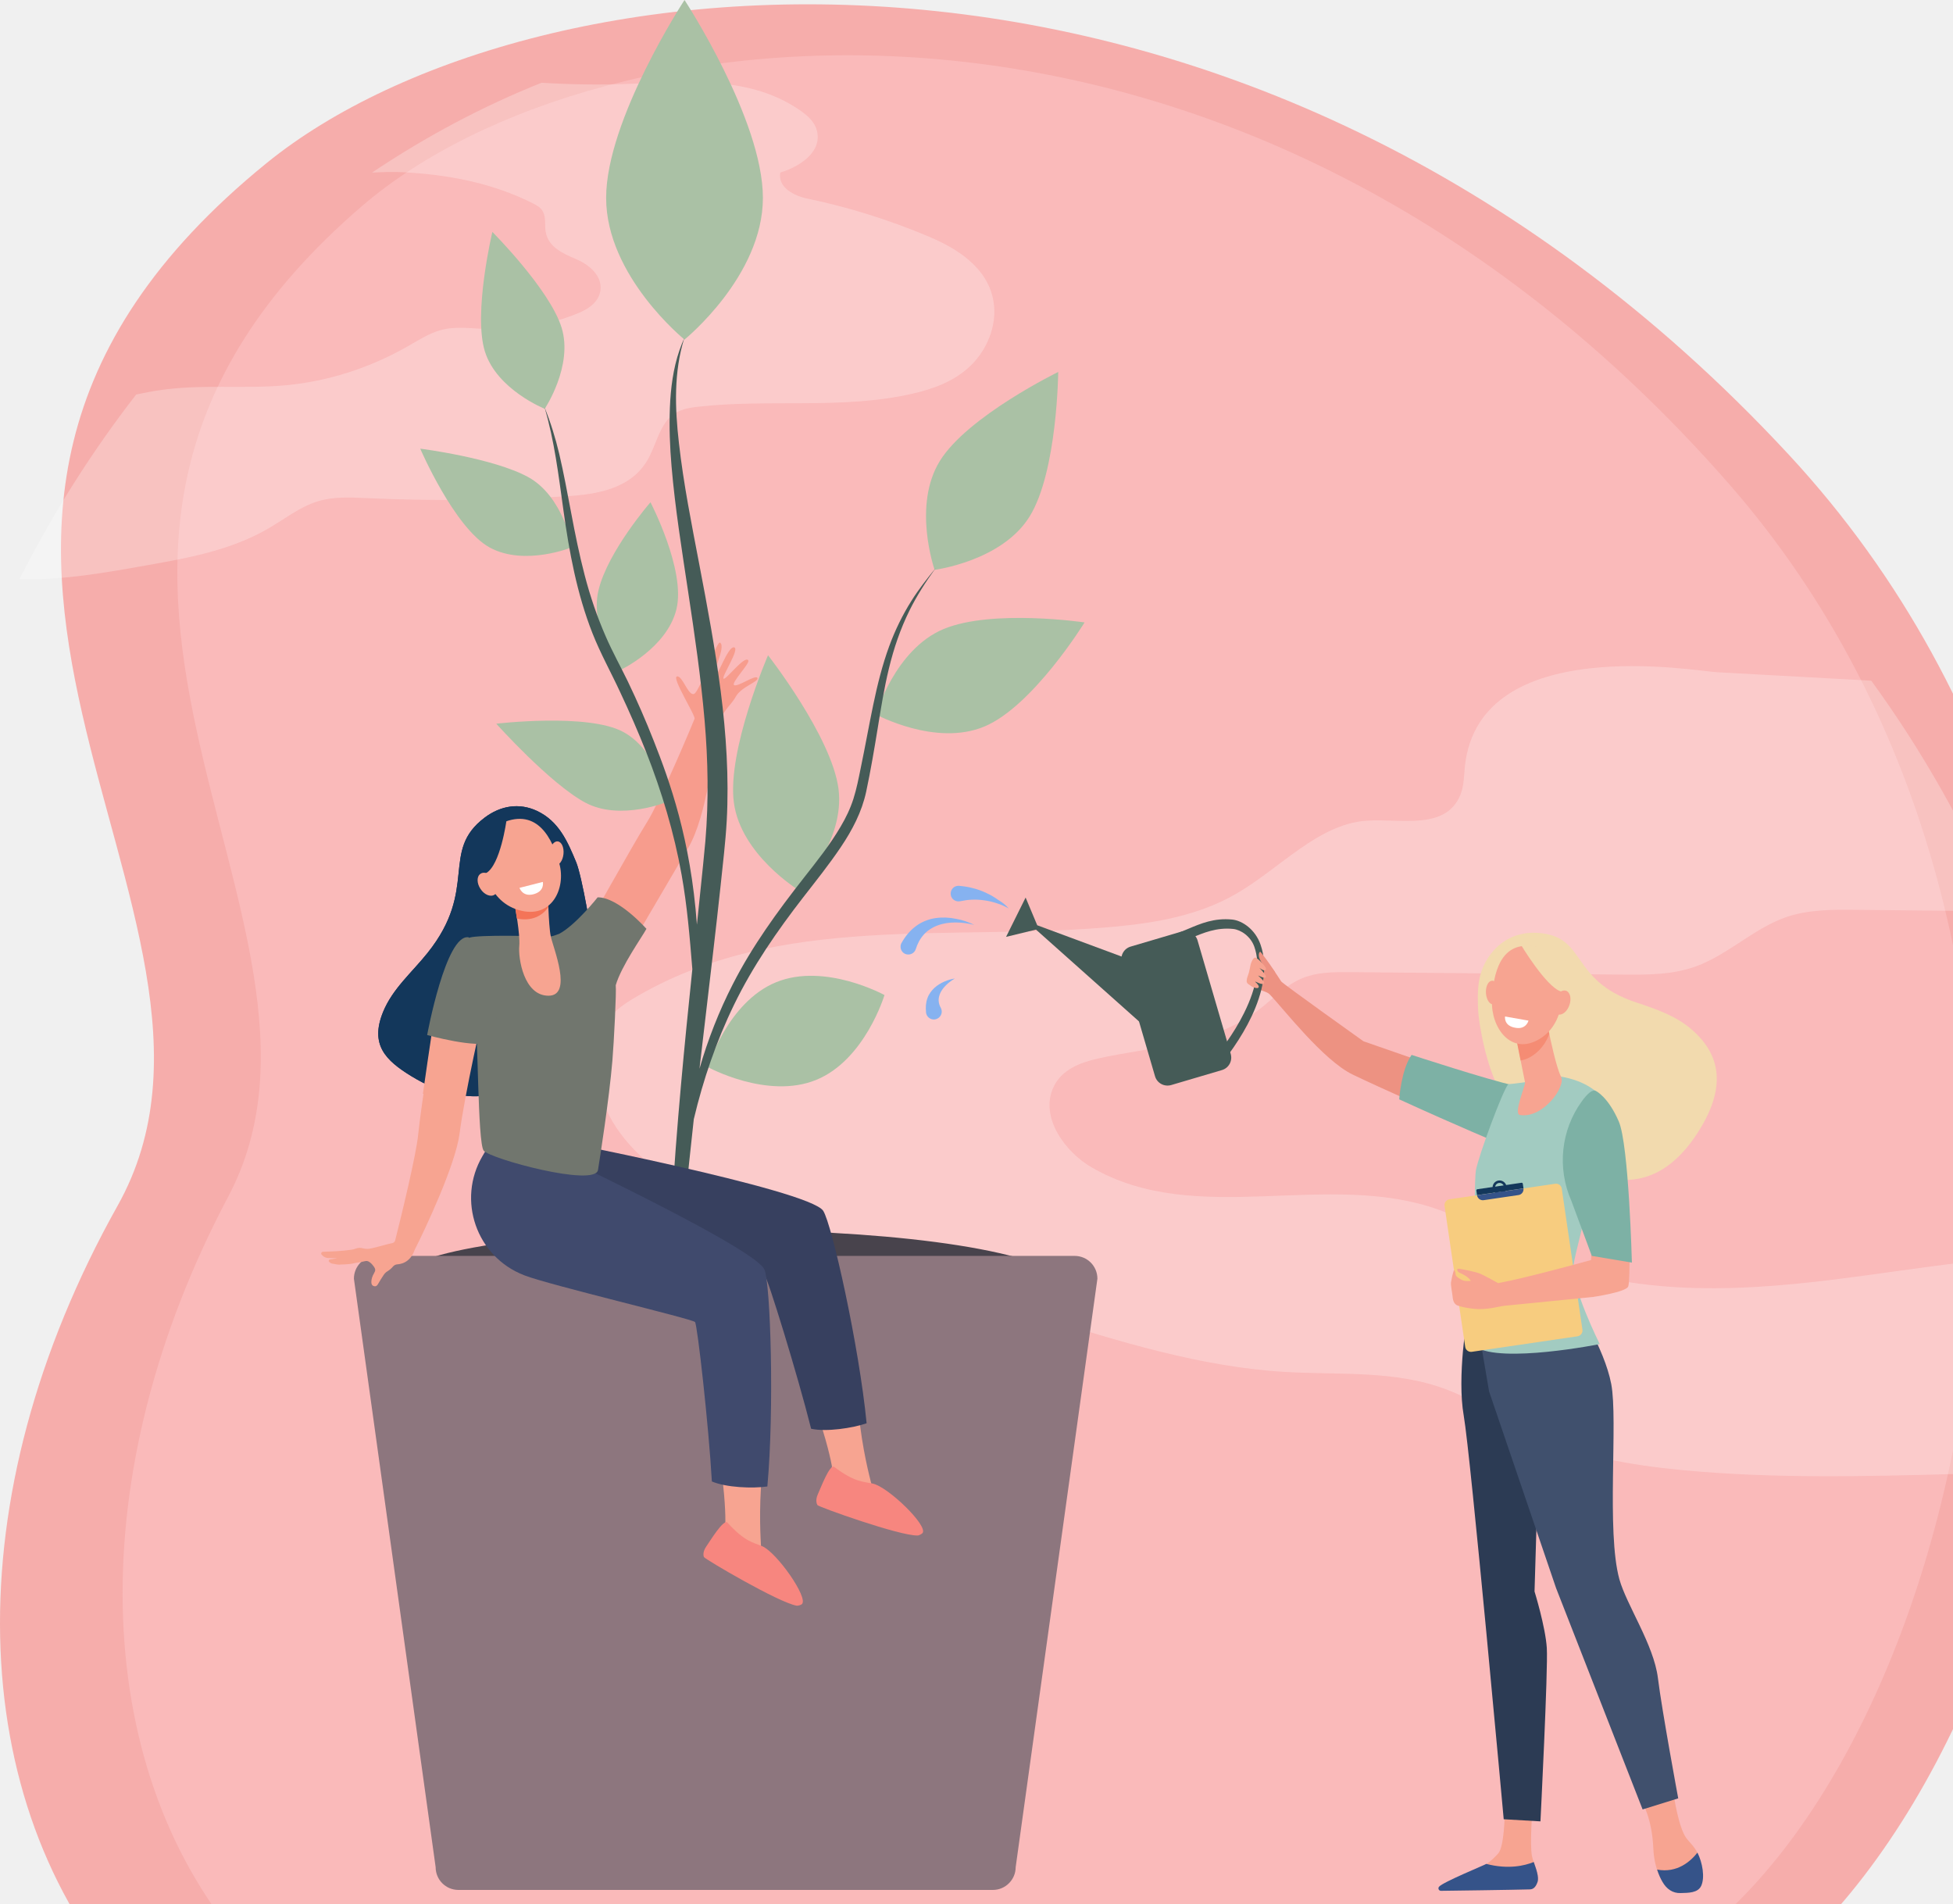
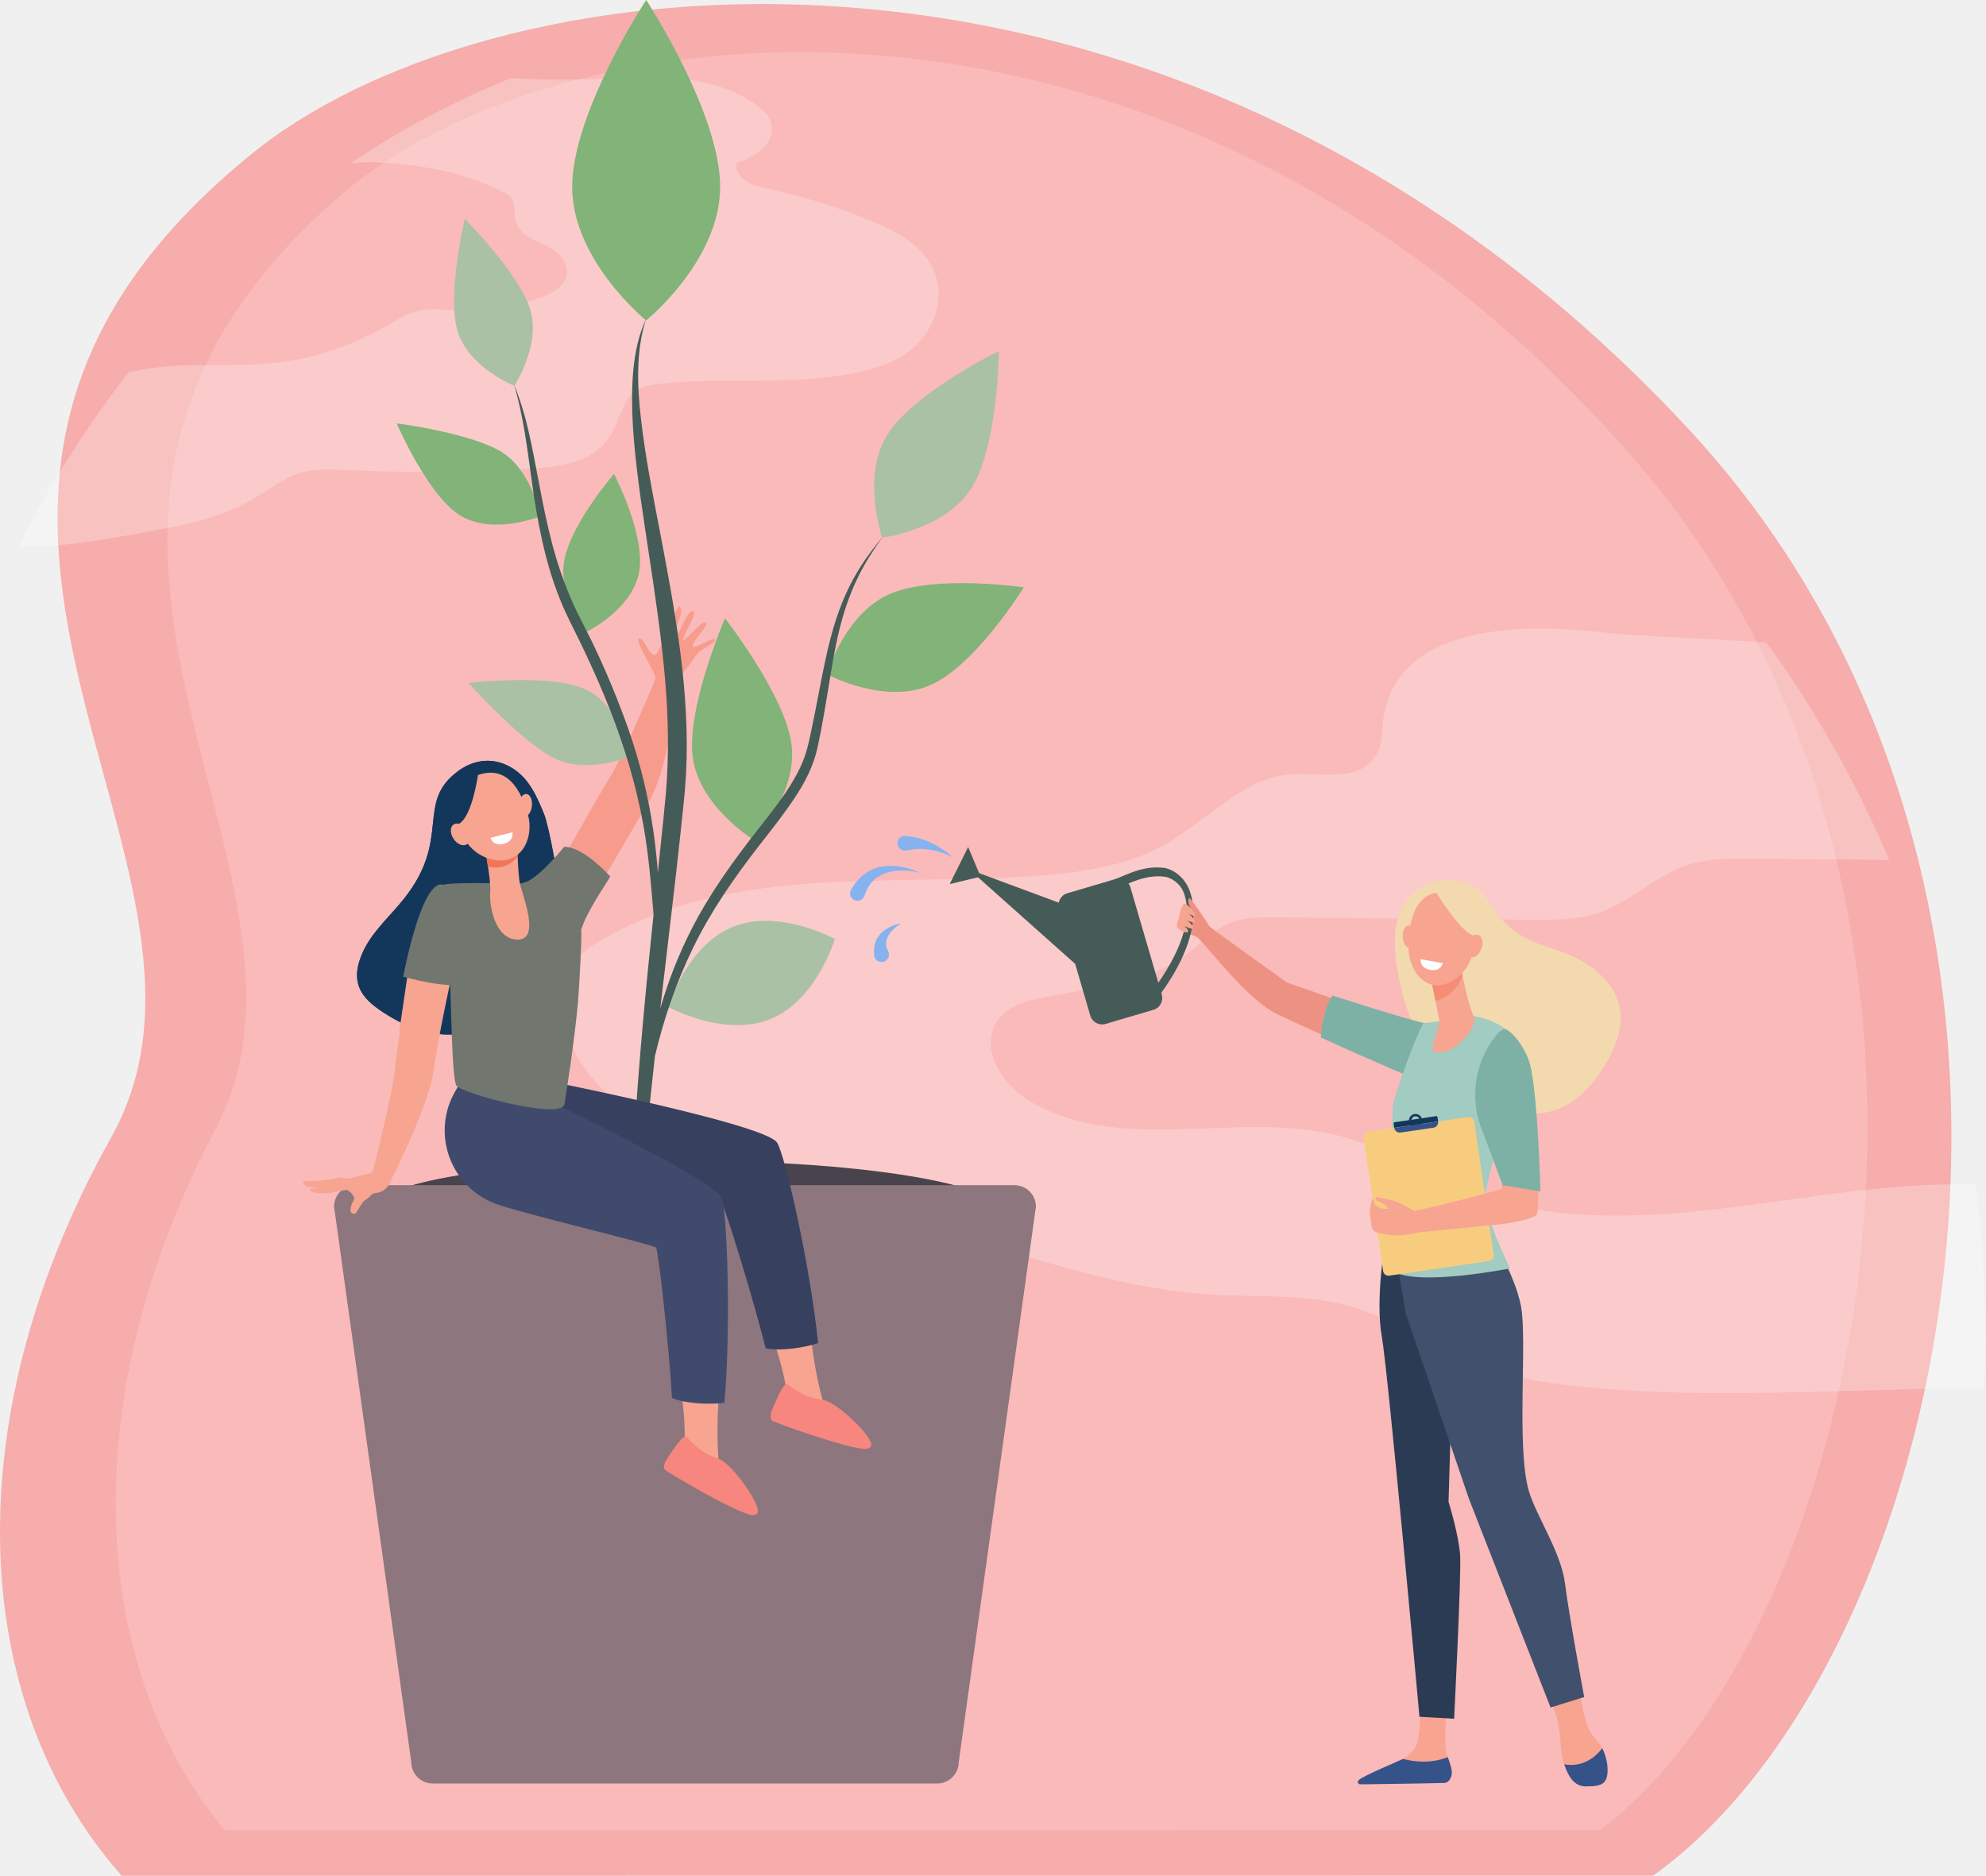
- <svg xmlns="http://www.w3.org/2000/svg" width="906" height="883" viewBox="0 0 906 883" fill="none">
+ <svg xmlns="http://www.w3.org/2000/svg" width="976" height="922" viewBox="0 0 976 922" fill="none">
  <path d="M59.817 922C-16.348 835.866 -21.599 695.216 54.566 559.254C130.732 423.293 -88.532 247.808 123.808 75.539C246.134 -23.679 578.953 -59.55 829.779 210.846C1041.89 439.538 961.626 815.368 812.411 921.945C329.108 922 59.817 922 59.817 922Z" fill="#F6ADAB" />
  <path d="M110.57 899.738C42.2 817.901 37.487 684.268 105.857 555.089C174.227 425.911 -22.596 259.18 168.012 95.506C277.819 1.238 576.577 -32.844 801.733 224.063C992.134 441.346 920.086 798.426 786.142 899.687C352.301 899.738 110.57 899.738 110.57 899.738Z" fill="#FABABA" />
  <path opacity="0.25" d="M73.9 181.02C93.375 178.068 113.213 180.554 132.792 178.689C152.371 176.825 171.639 170.661 189.301 160.561C194.17 157.764 199.039 154.656 204.322 153.154C211.418 151.186 218.876 152.377 226.18 152.688C240.423 153.361 254.719 150.823 268.186 145.281C272.744 143.416 277.768 140.309 278.545 134.715C279.477 127.619 272.899 122.543 267.098 120.108C261.297 117.674 254.408 114.67 253.165 107.625C252.595 104.466 253.372 100.892 251.87 98.147C250.886 96.282 249.073 95.246 247.312 94.366C228.148 84.68 207.274 80.899 186.556 79.863C181.998 79.656 177.336 79.811 172.571 80.07C197.433 63.392 223.745 49.355 251.249 38.375C264.405 39.203 277.613 39.41 290.821 38.944C318.48 37.96 348.21 34.801 371.829 51.686C374.885 53.861 377.993 56.658 378.977 60.699C381.463 70.695 370.586 77.48 361.988 80.018C360.641 86.907 368.411 90.844 374.367 92.087C393.583 96.075 412.489 101.98 430.876 109.749C443.877 115.239 458.328 124.045 460.918 139.946C462.731 151.134 457.603 162.736 449.989 169.884C442.427 177.032 432.741 180.45 423.211 182.626C390.683 190.033 357.067 184.957 324.073 188.634C319.671 189.1 315.061 189.877 311.487 192.881C305.841 197.698 304.288 206.659 300.351 213.444C292.478 226.859 276.732 229.294 262.851 230.174C231.981 232.142 201.059 232.453 170.188 231.055C162.419 230.692 154.494 230.278 146.984 232.66C139.059 235.198 132.17 240.637 124.815 244.936C107.412 255.14 87.781 258.714 68.565 262.132C48.831 265.654 28.89 269.228 9 268.658C24.59 237.944 42.771 209.249 63.178 182.988C66.701 182.263 70.326 181.538 73.9 181.02Z" fill="white" />
  <path opacity="0.25" d="M281.704 473.821C284.708 468.952 289.37 465.845 293.928 463.099C361.314 422.906 441.649 436.839 517.064 429.847C536.384 428.034 555.962 424.667 573.314 414.67C593.618 403.016 611.332 382.298 633.863 380.692C649.713 379.553 670.742 385.406 677.527 368.572C679.184 364.428 679.133 359.663 679.599 355.157C686.539 293.313 786.557 311.286 796.346 311.804C820.276 313.099 844.154 314.394 868.084 315.74C891.754 348.216 912.058 384.111 928.477 422.699C905.998 422.44 883.519 422.284 861.039 422.025C849.955 421.922 838.664 421.818 828.045 425.599C813.594 430.779 801.474 442.795 787.075 448.13C775.991 452.222 764.181 452.17 752.579 452.067C710.573 451.704 668.566 451.29 626.56 450.927C618.635 450.876 610.451 450.824 603.096 454.191C595.845 457.505 589.94 463.825 583.414 468.797C561.763 485.061 534.519 485.32 509.294 491.017C501.266 492.83 492.461 495.99 488.628 504.432C482.257 518.469 494.325 534.578 506.549 541.57C555.496 569.747 615.786 542.399 667.893 561.304C681.826 566.38 694.775 574.564 708.345 580.831C752.89 601.29 802.458 599.478 850.007 593.625C890.252 588.652 930.705 580.987 971.053 582.281C974.058 606.988 975.663 632.213 975.663 657.903C975.663 665.932 975.508 673.96 975.197 681.936C952.718 682.506 930.187 683.128 907.707 683.697C865.235 684.837 822.607 685.925 780.29 681.885C756.567 679.606 732.638 675.669 710.624 664.999C697.365 658.577 684.934 649.823 671.26 644.592C647.278 635.424 621.329 637.858 596.104 636.356C557.154 634.077 519.136 622.216 481.48 610.458C423.417 592.33 280.409 565.137 276.731 496.404C276.214 488.583 277.716 480.244 281.704 473.821Z" fill="white" />
  <path d="M269.637 434.722C269.637 434.722 294.188 390.747 300.144 381.372C306.101 371.997 321.691 334.86 322.209 333.409C322.779 331.959 311.488 314.348 314.026 313.779C316.564 313.157 319.309 323.05 322.002 321.859C324.696 320.667 332.517 296.893 334.071 298.085C336.919 300.312 329.823 312.846 331.377 313.623C332.879 314.4 337.541 299.846 340.493 300.26C343.497 300.674 334.796 313.623 335.625 314.763C336.453 315.902 345.466 303.73 347.123 306.32C348.004 307.719 338.836 316.938 340.597 317.819C342.358 318.699 350.542 312.743 351.37 314.452C352.251 316.161 343.808 318.544 341.322 323.154C338.784 327.764 334.537 329.784 332.724 338.382C330.963 346.98 328.27 378.005 319.153 393.492C310.037 408.979 289.992 443.268 289.992 443.268L269.637 434.722Z" fill="#F79C8D" />
-   <path d="M353.909 91.782C353.909 128.091 317.548 157.511 317.548 157.511C317.548 157.511 281.188 128.091 281.188 91.782C281.188 55.473 317.548 0 317.548 0C317.548 0 353.909 55.473 353.909 91.782Z" fill="#AAC1A5" />
+   <path d="M353.909 91.782C353.909 128.091 317.548 157.511 317.548 157.511C317.548 157.511 281.188 128.091 281.188 91.782C281.188 55.473 317.548 0 317.548 0C317.548 0 353.909 55.473 353.909 91.782Z" fill="#82B378" />
  <path d="M260.52 151.968C266.011 169.682 252.699 189.624 252.699 189.624C252.699 189.624 230.479 180.766 224.937 163.001C219.446 145.286 228.407 107.579 228.407 107.579C228.407 107.579 255.03 134.254 260.52 151.968Z" fill="#AAC1A5" />
-   <path d="M244.983 221.272C261.299 230.18 265.598 253.748 265.598 253.748C265.598 253.748 243.481 262.864 227.165 253.955C210.85 245.046 194.948 208.115 194.948 208.115C194.948 208.115 228.667 212.363 244.983 221.272Z" fill="#AAC1A5" />
-   <path d="M313.82 282.494C309.469 300.57 287.818 310.774 287.818 310.774C287.818 310.774 273.264 291.765 277.667 273.688C282.017 255.664 301.752 232.977 301.752 232.977C301.752 232.977 318.171 264.417 313.82 282.494Z" fill="#AAC1A5" />
+   <path d="M244.983 221.272C261.299 230.18 265.598 253.748 265.598 253.748C265.598 253.748 243.481 262.864 227.165 253.955C210.85 245.046 194.948 208.115 194.948 208.115C194.948 208.115 228.667 212.363 244.983 221.272Z" fill="#82B378" />
+   <path d="M313.82 282.494C309.469 300.57 287.818 310.774 287.818 310.774C287.818 310.774 273.264 291.765 277.667 273.688C282.017 255.664 301.752 232.977 301.752 232.977C301.752 232.977 318.171 264.417 313.82 282.494Z" fill="#82B378" />
  <path d="M436.006 213.813C423.161 234.583 433.572 264.314 433.572 264.314C433.572 264.314 464.805 260.326 477.65 239.555C490.495 218.785 490.91 172.532 490.91 172.532C490.91 172.532 448.852 193.043 436.006 213.813Z" fill="#AAC1A5" />
-   <path d="M437.767 291.766C415.184 301.141 406.327 331.389 406.327 331.389C406.327 331.389 434.038 346.41 456.569 337.035C479.152 327.66 503.133 288.71 503.133 288.71C503.133 288.71 460.35 282.39 437.767 291.766Z" fill="#AAC1A5" />
+   <path d="M437.767 291.766C415.184 301.141 406.327 331.389 406.327 331.389C406.327 331.389 434.038 346.41 456.569 337.035C479.152 327.66 503.133 288.71 503.133 288.71C503.133 288.71 460.35 282.39 437.767 291.766Z" fill="#82B378" />
  <path d="M360.072 455.595C337.437 464.815 328.373 494.96 328.373 494.96C328.373 494.96 355.98 510.136 378.615 500.916C401.25 491.697 410.314 461.551 410.314 461.551C410.314 461.551 382.707 446.375 360.072 455.595Z" fill="#AAC1A5" />
-   <path d="M340.441 372.256C343.652 396.496 370.534 412.915 370.534 412.915C370.534 412.915 392.185 390.073 388.973 365.833C385.762 341.593 356.29 303.937 356.29 303.937C356.29 303.937 337.229 348.015 340.441 372.256Z" fill="#AAC1A5" />
+   <path d="M340.441 372.256C343.652 396.496 370.534 412.915 370.534 412.915C370.534 412.915 392.185 390.073 388.973 365.833C385.762 341.593 356.29 303.937 356.29 303.937C356.29 303.937 337.229 348.015 340.441 372.256Z" fill="#82B378" />
  <path d="M289.061 339.469C305.428 348.274 309.883 371.79 309.883 371.79C309.883 371.79 287.818 381.061 271.45 372.256C255.083 363.451 230.221 335.688 230.221 335.688C230.221 335.688 272.693 330.664 289.061 339.469Z" fill="#AAC1A5" />
  <path d="M422.799 278.713C418.655 285.291 415.236 292.335 412.543 299.638C409.28 308.547 407.001 317.767 405.084 326.986C403.064 336.672 401.355 346.358 399.335 356.044C398.351 360.861 397.419 365.781 395.917 370.495C394.466 375.053 392.394 379.352 389.96 383.444C385.039 391.886 378.876 399.552 372.867 407.218C360.644 422.808 348.99 438.813 339.977 456.476C333.554 469.01 328.375 482.218 324.49 495.737C326.614 477.608 328.737 459.48 330.861 441.351C332.052 431.199 333.192 421.047 334.28 410.895C335.315 400.847 336.559 390.85 337.128 380.75C338.216 360.653 336.869 340.453 334.331 320.563C331.793 300.933 328.168 281.458 324.438 261.983C320.864 243.232 317.083 224.482 314.96 205.525C313.095 189.313 312.525 172.583 317.446 156.837C316.617 158.65 315.892 160.515 315.219 162.431C312.266 170.977 311.127 180.093 310.764 189.054C310.402 198.17 310.764 207.338 311.541 216.402C313.199 235.929 316.358 255.301 319.259 274.672C322.263 294.51 325.164 314.348 326.873 334.289C328.478 352.832 328.789 371.479 327.235 390.022C326.562 397.687 325.733 405.301 324.956 412.915C324.387 418.25 323.869 423.585 323.299 428.92C320.398 389.089 310.557 362.104 303.306 343.716C299.628 334.341 295.588 325.122 291.237 316.057C287.871 309.117 284.089 302.331 281.034 295.287C276.993 286.068 273.782 276.589 271.244 266.851C268.758 257.321 266.79 247.635 264.977 237.949C263.216 228.781 261.558 219.614 259.435 210.549C257.674 203.143 255.446 195.943 252.598 188.899C257.207 204.437 259.124 220.546 261.351 236.499C264.045 255.974 267.618 275.398 274.87 293.785C278.547 303.108 283.468 311.914 287.663 320.978C291.962 330.094 296.002 339.365 299.732 348.74C306.983 367.231 312.733 386.241 316.203 405.768C318.793 420.219 319.984 434.877 321.175 449.535C319.311 467.508 317.498 485.481 315.892 503.454C314.131 523.188 312.577 542.923 311.489 562.709C310.505 581.407 309.884 600.157 309.936 618.907C309.987 635.171 310.764 651.383 312.215 667.595C312.215 667.181 312.215 666.766 312.215 666.352C312.059 649.725 312.422 633.099 313.302 616.421C314.286 597.671 315.788 578.921 317.601 560.171C318.896 546.497 320.347 532.822 321.849 519.148C326.199 500.813 332.311 482.943 340.547 466.006C349.197 448.188 360.488 431.873 372.608 416.23C378.565 408.564 384.625 401.002 390.064 392.922C395.399 384.997 399.801 376.607 401.821 367.231C403.893 357.494 405.551 347.704 407.156 337.863C408.658 328.54 410.16 319.165 412.388 309.997C414.615 300.778 417.671 291.765 421.866 283.271C425.285 276.33 429.48 269.855 433.986 263.588C429.946 268.561 426.113 273.429 422.799 278.713Z" fill="#455B57" />
  <path d="M188.577 588.349C225.663 564.108 471.641 562.347 499.455 596.998C380.843 620.876 188.577 588.349 188.577 588.349Z" fill="#48434C" />
  <path d="M460.607 876.644H212.661C206.808 876.644 202.094 871.93 202.094 866.077L164.18 593.114C164.18 587.261 168.893 582.547 174.746 582.547H498.521C504.374 582.547 509.088 587.261 509.088 593.114L471.173 866.077C471.173 871.878 466.408 876.644 460.607 876.644Z" fill="#8D767E" />
  <path d="M267.304 399.967C263.368 390.488 259.328 380.958 249.124 376.141C240.837 372.256 232.187 373.706 224.832 379.248C204.01 394.943 222.138 412.191 198.416 441.921C191.061 451.141 182.1 458.6 177.697 469.425C171.534 484.601 178.889 491.852 190.698 499.104C247.207 533.807 276.783 462.536 275.747 446.22C274.97 434.152 269.842 406.079 267.304 399.967Z" fill="#13375B" />
  <path d="M267.304 399.967C263.368 390.488 259.328 380.958 249.124 376.141C240.837 372.256 232.187 373.706 224.832 379.248C204.01 394.943 222.138 412.191 198.416 441.921C191.061 451.141 182.1 458.6 177.697 469.425C171.534 484.601 178.889 491.852 190.698 499.104C247.207 533.807 276.783 462.536 275.747 446.22C274.97 434.152 269.842 406.079 267.304 399.967Z" fill="#13375B" />
  <path d="M378.769 654.958C383.327 667.026 385.709 678.628 385.916 680.027C386.02 680.7 385.088 683.963 385.139 684.688C394.307 697.223 407.515 699.968 418.807 700.745C413.057 695.099 404.563 689.764 404.148 688.003C403.475 685.154 400.005 672.516 398.296 655.009C391.355 658.272 386.59 655.734 378.769 654.958Z" fill="#F7A491" />
  <path d="M250.161 527.488L239.024 572.55C239.024 572.55 260.934 582.961 273.054 585.188C285.174 587.415 353.027 590.368 354.736 591.559C356.031 592.44 370.016 637.761 376.283 662.726C383.379 664.28 395.551 662.416 402.026 660.189C398.555 624.449 385.917 567.785 381.877 561.621C375.299 551.676 250.161 527.488 250.161 527.488Z" fill="#37405F" />
  <path d="M334.174 679.871C336.401 692.561 336.556 704.422 336.505 705.873C336.505 706.546 334.951 709.602 334.899 710.327C341.581 724.364 354.012 729.492 364.992 732.444C360.382 725.814 353.079 719.029 353.027 717.164C352.924 714.264 351.888 701.211 353.494 683.652C345.88 685.517 341.684 682.099 334.174 679.871Z" fill="#F7A491" />
  <path d="M231.618 522.93L223.797 536.293C211.884 556.649 221 582.91 243.013 591.456C243.116 591.508 243.272 591.56 243.375 591.611C254.874 596.066 320.965 611.708 322.416 613.21C323.503 614.35 328.787 661.484 330.237 687.174C336.919 690.023 349.194 690.489 355.979 689.505C359.243 653.714 357.481 595.755 354.633 588.918C350.075 577.782 231.618 522.93 231.618 522.93Z" fill="#404A6D" />
  <path d="M337.489 706.287C335.728 704.319 329.253 715.04 327.648 717.319C325.835 719.909 326.353 721.825 326.56 722.24C327.13 723.276 361.159 743.321 369.499 744.771C370.275 744.926 371.622 744.408 371.985 744.098C375.248 741.249 360.279 720.013 353.597 717.216C349.246 715.403 345.414 715.04 337.489 706.287Z" fill="#F7867F" />
  <path d="M284.087 492.008C284.812 483.307 286.003 459.895 285.641 456.994C288.282 447.982 297.864 434.619 299.884 430.837C299.884 430.837 286.884 416.127 277.25 416.231C277.25 416.231 266.994 429.18 259.38 433.168C259.277 433.116 256.687 434.308 255.547 434.308C248.192 434.256 222.502 433.479 217.736 434.929L220.43 474.605C221.828 476.884 221.517 529.974 224.366 533.704C227.215 537.485 275.955 550.745 277.405 542.716C278.13 538.365 282.636 509.567 284.087 492.008Z" fill="#71766E" />
  <path d="M238.766 419.649C238.766 419.649 241.407 433.427 240.889 438.865C240.371 444.304 242.909 461.811 254.408 461.863C265.907 461.914 256.583 439.59 255.496 434.307C254.408 428.972 254.149 412.501 254.149 412.501L238.766 419.649Z" fill="#F7A491" />
  <path d="M254.408 420.737C254.253 416.23 254.149 412.449 254.149 412.449L238.714 419.649C238.714 419.649 239.284 422.446 239.802 426.071C246.587 427.418 251.507 424.932 254.408 420.737Z" fill="#F47458" />
  <path d="M233.121 381.631C233.121 381.631 227.164 384.946 224.989 392.094C222.814 399.242 225.3 417.681 240.631 422.136C255.963 426.59 262.645 411.984 259.485 400.589C256.325 389.142 249.437 374.691 233.121 381.631Z" fill="#F7A491" />
  <path d="M261.4 396.134C261.089 399.19 259.432 401.521 257.619 401.366C255.858 401.21 254.615 398.569 254.926 395.513C255.236 392.457 256.894 390.126 258.707 390.281C260.52 390.437 261.711 393.078 261.4 396.134Z" fill="#F7A491" />
  <path d="M387.006 680.441C384.934 678.887 380.583 690.593 379.392 693.131C378.097 695.98 378.977 697.793 379.236 698.155C380.013 699.088 417.203 712.399 425.645 712.244C426.422 712.244 427.665 711.467 427.976 711.104C430.618 707.686 411.971 689.661 404.875 688.159C400.265 687.175 396.433 687.537 387.006 680.441Z" fill="#F7867F" />
  <path d="M234.933 380.699C234.933 380.699 232.136 401.262 225.506 404.991C218.876 408.72 221.621 417.836 221.621 417.836C221.621 417.836 215.613 396.652 220.844 389.867C226.128 383.03 234.933 380.699 234.933 380.699Z" fill="#13375B" />
  <path d="M229.443 407.943C231.255 410.637 231.255 413.796 229.443 414.988C227.63 416.231 224.677 415.039 222.916 412.346C221.103 409.653 221.103 406.493 222.916 405.302C224.677 404.059 227.63 405.25 229.443 407.943Z" fill="#F7A491" />
  <path d="M251.818 409.083L240.993 411.829C240.993 411.829 242.288 415.921 247.105 414.885C252.906 413.59 251.818 409.083 251.818 409.083Z" fill="white" />
  <path d="M196.189 507.34C198.935 487.968 202.975 461.5 202.975 461.5L224.315 467.457C224.315 467.457 218.772 491.697 215.302 511.017L196.189 507.34Z" fill="#F7A491" />
  <path d="M149.056 581.148C149.263 580.681 149.677 580.63 150.143 580.63C154.391 580.474 158.69 580.319 162.937 579.697C163.662 579.594 164.335 579.438 165.009 579.179C166.2 578.713 167.34 578.713 168.531 579.076C169.152 579.231 169.826 579.283 170.499 579.283C172.623 579.283 178.786 577.211 181.894 576.641C182.619 576.538 183.189 575.968 183.344 575.243C186.452 563.019 193.082 535.516 193.963 526.503C195.05 514.953 203.027 462.898 203.027 462.898L224.367 468.854C224.367 468.854 215.561 507.287 213.179 525.933C211.314 540.333 196.915 570.84 192.409 579.646C190.181 586.172 185.261 586.379 184.121 586.483C183.448 586.586 182.878 586.897 182.412 587.363C181.635 588.295 180.755 589.072 179.719 589.694C178.942 590.16 178.372 590.782 177.906 591.507C176.974 592.853 176.197 594.2 175.368 595.599C174.85 596.531 174.28 596.79 173.503 596.583C172.674 596.376 172.26 595.702 172.26 594.718C172.26 593.216 172.778 591.818 173.555 590.523C174.28 589.28 174.228 588.606 173.4 587.467C172.933 586.845 172.415 586.172 171.794 585.706C171.172 585.188 170.499 584.773 169.619 584.929C168.065 585.291 166.563 585.602 164.957 585.809L163.662 586.068C163.61 586.068 162.937 586.224 162.937 586.224C162.833 586.275 160.554 586.483 159.777 586.483C159.156 586.483 158.12 586.534 157.291 586.586C156.514 586.638 154.857 586.224 154.805 586.224C154.028 586.224 153.355 585.913 152.837 585.447C152.63 585.24 152.371 584.981 152.526 584.67C152.63 584.359 152.889 584.204 153.199 584.152C153.717 584.048 156.359 583.737 156.307 583.634C155.53 583.634 153.044 583.582 152.267 583.53C151.231 583.478 150.299 583.116 149.574 582.339C149.211 581.976 148.848 581.666 149.056 581.148Z" fill="#F7A491" />
  <path d="M217.425 434.774C206.859 432.857 198.157 480.095 198.157 480.095C198.157 480.095 221.621 486.621 227.629 483.203C227.629 483.203 234.466 452.954 236.9 454.042L217.425 434.774Z" fill="#71766E" />
  <path d="M677.529 498.637L632.519 482.995C632.519 482.995 595.07 456.32 594.345 455.233C588.492 446.013 588.026 446.893 587.146 447.722C586.524 448.344 582.639 443.527 581.914 444.77C581.241 446.013 578.34 456.061 580.568 457.408C583.727 459.273 587.612 459.791 588.958 461.189C595.122 467.56 613.769 491.8 627.495 498.43C641.22 505.06 668.206 516.87 668.206 516.87L677.529 498.637Z" fill="#ED9282" />
  <path d="M543.325 503.299L566.84 496.358C570.051 495.426 571.864 492.059 570.932 488.848L555.549 436.224C554.616 433.012 551.25 431.199 548.038 432.132L524.523 439.072C521.312 440.005 519.499 443.371 520.431 446.583L535.814 499.207C536.747 502.419 540.113 504.231 543.325 503.299Z" fill="#455B57" />
  <path d="M481.171 429.179L525.456 445.598L532.034 477.038L480.601 431.199L466.72 434.566L475.784 416.333L481.171 429.179Z" fill="#455B57" />
  <path d="M564.561 495.943C573.107 485.74 592.272 459.738 584.761 438.139C582.327 431.147 576.319 427.003 571.605 426.537C563.318 425.708 557.102 428.35 551.094 430.888C550.162 431.25 549.229 431.665 548.349 432.027C543.998 433.788 539.647 435.808 535.4 437.725C531.619 439.486 527.734 441.247 523.85 442.853L525.352 447.152C529.288 445.546 533.173 443.733 536.954 441.972C541.149 440.056 545.448 438.036 549.799 436.275C550.732 435.912 551.664 435.498 552.596 435.083C558.397 432.649 564.354 430.111 572.071 430.888C575.542 431.25 580.203 434.255 581.913 439.227C584.761 447.411 583.156 457.718 577.147 469.838C572.279 479.679 565.701 488.07 562.23 492.214L564.561 495.943Z" fill="#455B57" />
  <path d="M467.963 421.41C466.202 420.374 464.338 419.597 462.421 418.976C460.505 418.354 458.588 417.888 456.672 417.629C454.755 417.37 452.839 417.215 450.922 417.318C449.058 417.37 447.193 417.681 445.38 418.044H445.329C443.36 418.406 441.444 417.163 441.081 415.195C440.719 413.227 441.962 411.31 443.93 410.948C444.293 410.896 444.655 410.844 444.966 410.896C447.193 411.103 449.42 411.414 451.544 412.035C453.668 412.553 455.739 413.33 457.656 414.262C459.624 415.143 461.437 416.231 463.146 417.474C465.011 418.562 466.617 419.856 467.963 421.41Z" fill="#86B2F0" />
  <path d="M451.959 429.024C449.059 428.247 446.106 427.884 443.206 427.884C440.305 427.884 437.456 428.299 434.918 429.283C433.623 429.749 432.432 430.371 431.344 431.096C430.257 431.821 429.273 432.65 428.444 433.634C426.735 435.55 425.595 437.829 424.818 440.264C424.197 442.18 422.177 443.164 420.26 442.594C418.344 441.973 417.36 439.953 417.929 438.036C417.981 437.829 418.085 437.57 418.188 437.415L418.24 437.363C419.898 434.411 422.073 431.665 424.818 429.645C426.165 428.609 427.667 427.781 429.221 427.159C430.775 426.538 432.38 426.071 433.986 425.864C437.197 425.398 440.357 425.554 443.361 426.175C446.417 426.693 449.318 427.677 451.959 429.024Z" fill="#86B2F0" />
  <path d="M442.947 453.887C441.497 454.715 440.202 455.7 439.062 456.787C437.923 457.875 436.939 459.118 436.317 460.361C435.695 461.656 435.385 462.951 435.436 464.142C435.436 464.453 435.488 464.764 435.54 465.023C435.644 465.334 435.644 465.593 435.747 465.903C435.903 466.473 436.213 467.043 436.472 467.561C437.405 469.374 436.68 471.549 434.867 472.481C433.054 473.414 430.878 472.689 429.946 470.876C429.739 470.461 429.635 470.047 429.584 469.633V469.425C429.376 467.354 429.48 465.126 430.205 463.106C430.878 461.086 432.173 459.429 433.572 458.134C434.97 456.891 436.576 455.959 438.13 455.285C439.632 454.612 441.289 454.146 442.947 453.887Z" fill="#86B2F0" />
  <path d="M776.461 832.616C776.461 832.616 778.636 847.792 782.365 852.713C783.609 854.37 785.939 856.442 787.441 859.395C789.772 864.004 788.477 870.893 786.768 874.726C785.888 876.694 786.82 876.643 784.8 877.316C778.792 879.181 772.421 876.021 769.883 870.272C768.432 867.06 767.189 862.761 766.982 857.323C766.361 843.545 762.062 836.501 762.062 836.501L776.461 832.616Z" fill="#F7A491" />
  <path d="M710.939 838.262C710.939 838.262 709.592 855.407 710.68 860.949C711.25 863.953 714.513 870.065 713.011 872.862C711.509 875.659 709.8 876.384 709.8 876.384L671.108 877.005C668.985 877.057 670.383 875.659 672.092 874.416C674.889 872.344 677.116 870.997 686.025 866.698C686.595 866.439 688.719 865.092 689.496 864.626C691.412 863.435 693.38 861.57 695.038 859.706C697.835 856.598 698.042 841.525 698.042 841.525L710.939 838.262Z" fill="#F7A491" />
  <path d="M680.69 610.62C680.69 610.62 675.821 638.434 679.032 656.666C682.244 674.898 697.575 843.856 697.575 843.856L714.616 844.84C714.616 844.84 718.19 774.243 717.568 764.453C716.947 754.612 711.871 738.193 711.871 738.193L713.58 681.217L692.033 606.373L680.69 610.62Z" fill="#2C3B54" />
  <path d="M730.828 604.819C730.828 604.819 744.243 625.174 747.455 641.956C750.666 658.79 745.124 710.482 751.236 732.547C754.551 744.46 767.189 762.899 769.105 778.334C771.022 793.77 778.532 834.17 778.532 834.17L762.009 839.298L721.867 736.639L690.79 645.427L682.813 598.448L730.828 604.819Z" fill="#40506D" />
  <path d="M768.743 867.215C778.015 868.924 784.23 863.434 787.441 859.342C789.824 864.004 790.964 870.893 789.202 874.726C787.649 878.092 783.194 877.989 779.672 878.092C775.943 878.248 773.094 876.176 771.229 872.913C770.349 871.411 769.468 869.494 768.743 867.215Z" fill="#355389" />
  <path d="M689.495 864.575C699.751 867.216 707.261 865.404 711.508 863.694C712.596 866.802 714.046 870.687 713.27 872.966C712.337 875.711 710.991 876.332 709.799 876.384C700.476 876.643 675.562 876.954 668.466 877.058C667.482 877.058 666.912 875.918 667.586 875.141C669.347 873.018 688.718 865.093 689.495 864.575Z" fill="#355389" />
  <path d="M685.714 468.648C685.351 459.739 685.092 450.778 691.774 442.232C697.161 435.343 704.93 432.183 713.166 432.701C736.474 434.1 727.772 454.559 758.85 464.918C768.484 468.13 777.496 471.186 784.851 477.608C798.214 489.211 801.27 504.49 787.182 525.986C752.634 578.61 703.48 518.631 696.436 506.925C689.392 495.323 685.973 474.397 685.714 468.648Z" fill="#F2DAAE" />
  <path d="M701.771 503.351C690.428 500.917 654.844 489.315 654.844 489.315C649.975 496.204 649.095 509.929 649.095 509.929C674.941 521.791 697.058 531.01 697.058 531.01C701.201 515.213 701.771 503.351 701.771 503.351Z" fill="#7DB1A5" />
  <path d="M723.837 499.363C723.837 499.363 735.543 500.709 742.535 508.323C749.527 515.937 731.192 577.212 729.949 586.898C728.706 596.583 742.121 623.465 742.121 623.465C742.121 623.465 696.385 632.581 684.472 624.709C684.472 624.709 683.436 549.708 684.679 542.819C685.974 535.879 697.162 505.682 699.7 502.885C705.812 502.522 723.837 499.363 723.837 499.363Z" fill="#A2CBC1" />
  <path d="M717.982 475.744C717.982 475.744 718.086 476.262 718.241 477.142C719.018 481.39 722.074 495.478 724.146 499.363C726.632 504.024 715.651 518.993 705.085 517.18C701.926 516.663 707.727 503.455 707.468 502.056C706.95 499.363 706.225 495.737 705.448 492.008C705.033 489.884 704.619 487.761 704.205 485.74C703.065 480.043 702.133 475.381 702.133 475.381L717.982 475.744Z" fill="#F7A491" />
  <path opacity="0.5" d="M718.19 477.142C718.035 476.262 717.932 475.744 717.932 475.744L702.082 475.33C702.082 475.33 703.014 479.991 704.154 485.689C704.568 487.709 704.983 489.832 705.397 491.904C707.831 491.542 710.421 490.35 712.959 488.123C715.756 485.689 717.569 482.736 718.708 479.629C718.501 478.644 718.346 477.816 718.19 477.142Z" fill="#F47458" />
  <path d="M712.494 439.175C712.494 439.175 718.709 441.195 722.231 447.981C725.753 454.766 727.411 474.034 714.151 481.959C700.891 489.883 691.62 476.52 692.138 464.244C692.604 451.969 695.867 435.757 712.494 439.175Z" fill="#F7A491" />
  <path d="M689.34 460.723C689.547 463.727 691.101 466.058 692.81 465.851C694.519 465.644 695.711 463.054 695.555 460.05C695.348 457.046 693.794 454.715 692.085 454.922C690.324 455.077 689.133 457.667 689.34 460.723Z" fill="#F7A491" />
  <path d="M705.397 437.985C705.397 437.985 717.259 457.823 724.147 459.894C731.036 461.966 730.259 471.445 730.259 471.445C730.259 471.445 731.606 449.587 725.391 444.2C719.175 438.814 705.397 437.985 705.397 437.985Z" fill="#F2DAAE" />
  <path d="M721.09 463.623C719.951 466.628 720.572 469.683 722.489 470.46C724.405 471.237 726.892 469.424 727.979 466.42C729.119 463.416 728.497 460.36 726.581 459.583C724.664 458.858 722.23 460.671 721.09 463.623Z" fill="#F7A491" />
  <path d="M721.454 549.086L672.403 556.285C670.953 556.493 669.917 557.891 670.124 559.341L679.706 624.759C679.913 626.21 681.312 627.246 682.762 627.038L731.813 619.839C733.263 619.632 734.299 618.233 734.092 616.783L724.51 551.365C724.302 549.863 722.956 548.879 721.454 549.086Z" fill="#F7CC7F" />
  <path d="M684.886 552.246C684.834 551.935 685.041 551.676 685.352 551.624L705.811 548.62C706.122 548.568 706.381 548.775 706.433 549.086L706.744 551.21L685.197 554.369L684.886 552.246Z" fill="#13375B" />
  <path d="M692.447 551.262C692.706 553.023 694.364 554.266 696.125 554.007C697.886 553.748 699.129 552.091 698.87 550.33C698.611 548.569 696.954 547.325 695.193 547.584C693.38 547.843 692.188 549.501 692.447 551.262ZM693.587 551.107C693.432 549.967 694.208 548.879 695.348 548.724C696.487 548.569 697.575 549.345 697.731 550.485C697.886 551.624 697.109 552.712 695.969 552.868C694.83 553.023 693.742 552.246 693.587 551.107Z" fill="#13375B" />
  <path d="M685.145 551.728C684.938 551.832 684.834 552.039 684.886 552.298L685.197 554.421L706.744 551.262C706.951 552.712 705.915 554.111 704.465 554.318L688.253 556.701C686.803 556.908 685.404 555.872 685.197 554.421L684.886 552.298C684.834 552.039 684.938 551.832 685.145 551.728Z" fill="#355389" />
  <path d="M698.196 471.497L709.073 473.413C709.073 473.413 708.089 477.505 703.272 476.78C697.419 475.951 698.196 471.497 698.196 471.497Z" fill="white" />
  <path d="M755.848 565.816L738.082 567.629C738.082 567.629 738.392 582.702 738.082 584.463C738.082 584.463 707.678 592.905 694.988 595.184C694.988 595.184 689.186 591.921 686.856 590.885C684.525 589.849 678.206 588.71 676.859 588.503C675.461 588.296 675.927 589.849 677.118 590.367C678.309 590.885 681.417 592.336 682.298 594.148C682.298 594.148 679.811 594.407 678.465 593.838C677.118 593.268 675.305 591.973 675.305 591.351C675.253 590.678 674.994 589.124 674.528 589.228C674.425 589.228 674.269 589.746 674.114 590.316C673.959 590.834 673.803 591.351 673.7 591.869C673.492 592.802 673.233 594.148 673.13 594.77C672.923 596.168 673.751 600.001 673.855 601.348C674.062 603.834 674.787 604.922 676.082 605.544C678.206 606.269 680.433 606.735 683.748 607.097C689.808 607.719 695.35 605.958 697.785 605.699C700.219 605.44 738.91 601.607 738.91 601.607C738.91 601.607 754.294 599.38 755.33 596.738C756.366 594.097 755.848 565.816 755.848 565.816Z" fill="#F7A491" />
  <path d="M740.411 506.096C740.411 506.096 746.005 508.738 750.977 520.236C755.639 531.165 757.038 585.654 757.038 585.654L738.443 582.546L729.016 557.167C722.283 541.939 724.044 524.276 733.833 510.809C736.423 507.235 738.857 505.06 740.411 506.096Z" fill="#7DB1A5" />
  <path d="M591.393 450.727C588.181 445.754 585.022 441.818 584.763 441.559C584.245 441.093 583.157 443.165 584.918 445.91C587.197 449.484 586.99 453.731 587.819 455.129C589.217 456.372 592.273 452.125 591.393 450.727Z" fill="#ED9282" />
  <path d="M578.342 454.87C578.445 453.886 578.549 453.42 579.377 451.089C579.636 450.26 579.947 448.344 580.103 447.67C580.517 445.858 581.605 443.941 582.433 444.2C583.728 444.563 587.509 448.603 587.302 449.483C587.147 450.208 586.525 450.623 584.246 448.965C587.458 452.228 589.27 455.181 583.625 452.487C585.852 454.559 586.888 455.595 586.266 456.269C585.593 456.994 582.226 455.233 581.812 455.025C585.179 457.667 584.143 459.066 581.449 457.926C579.636 456.787 578.186 456.372 578.342 454.87Z" fill="#F7A491" />
</svg>
